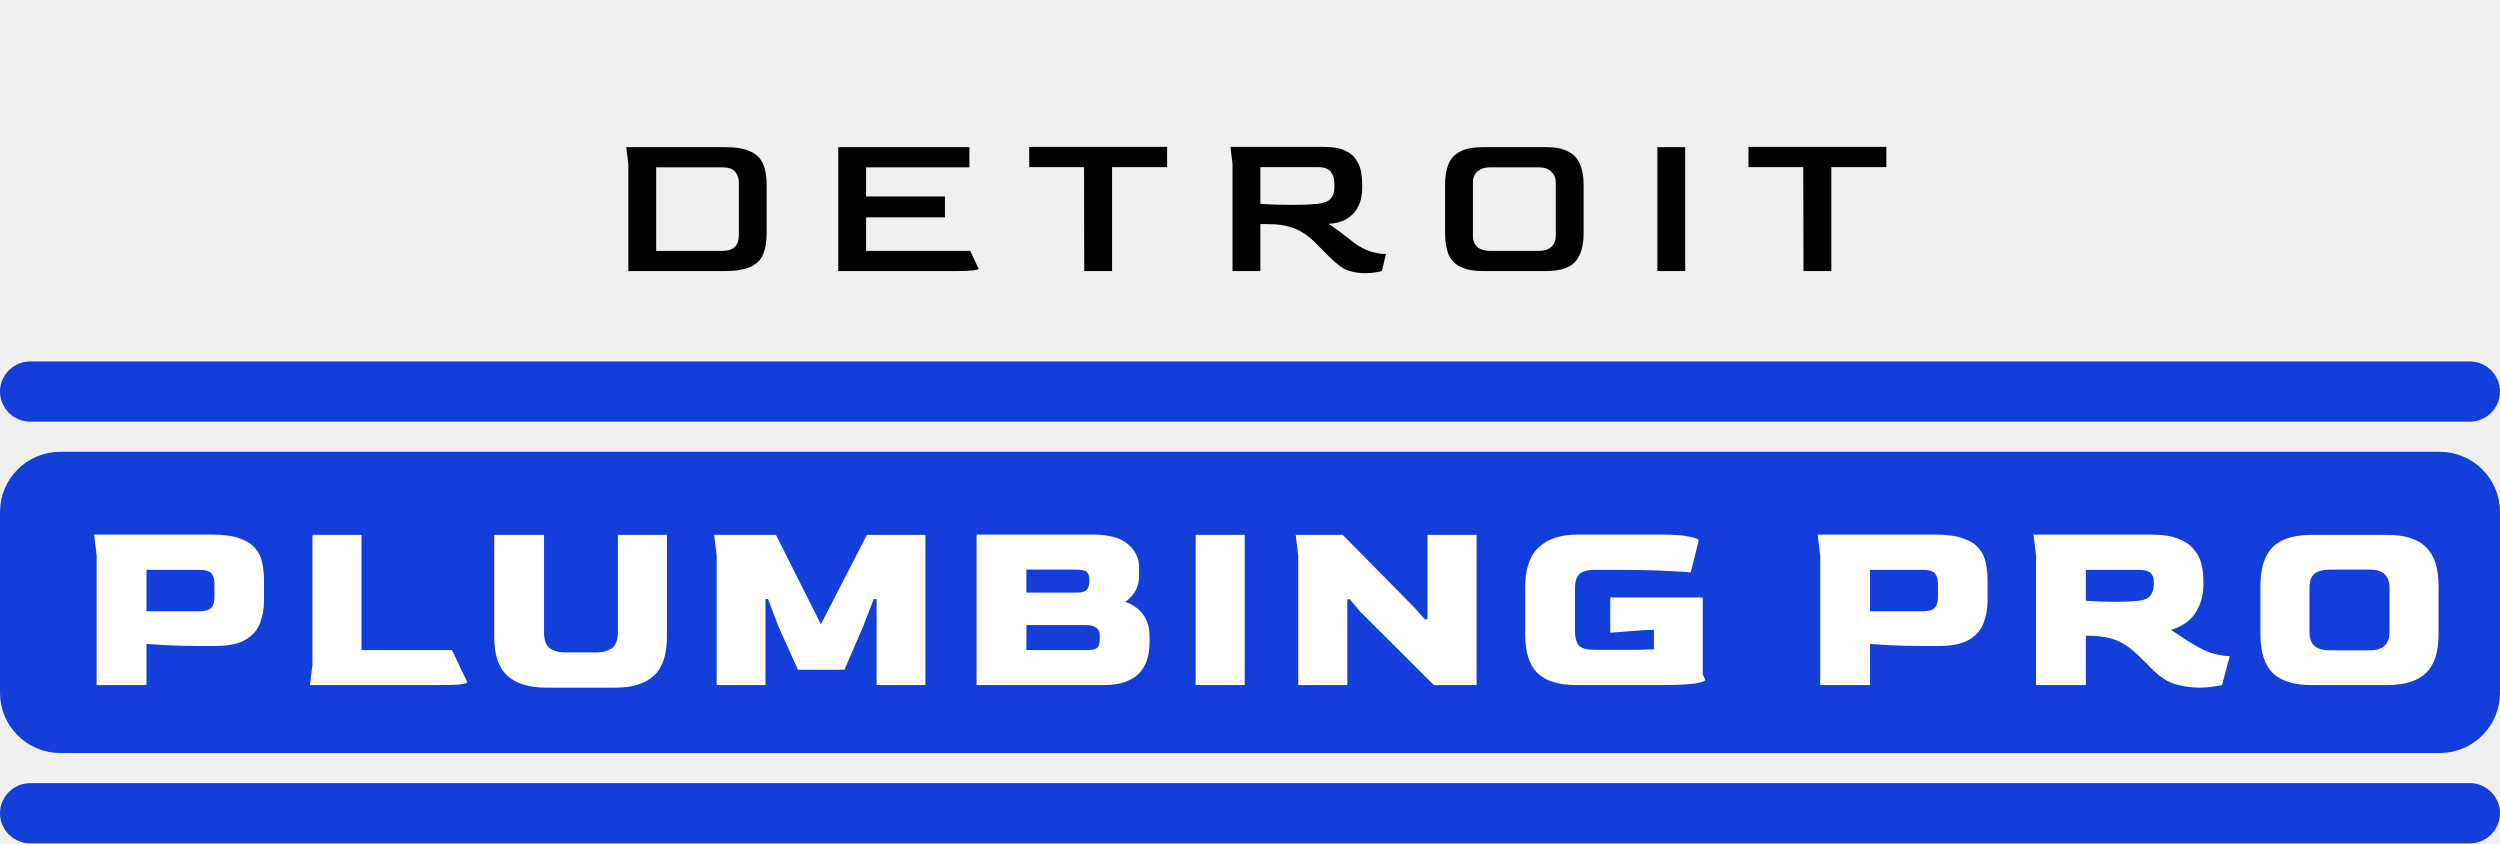
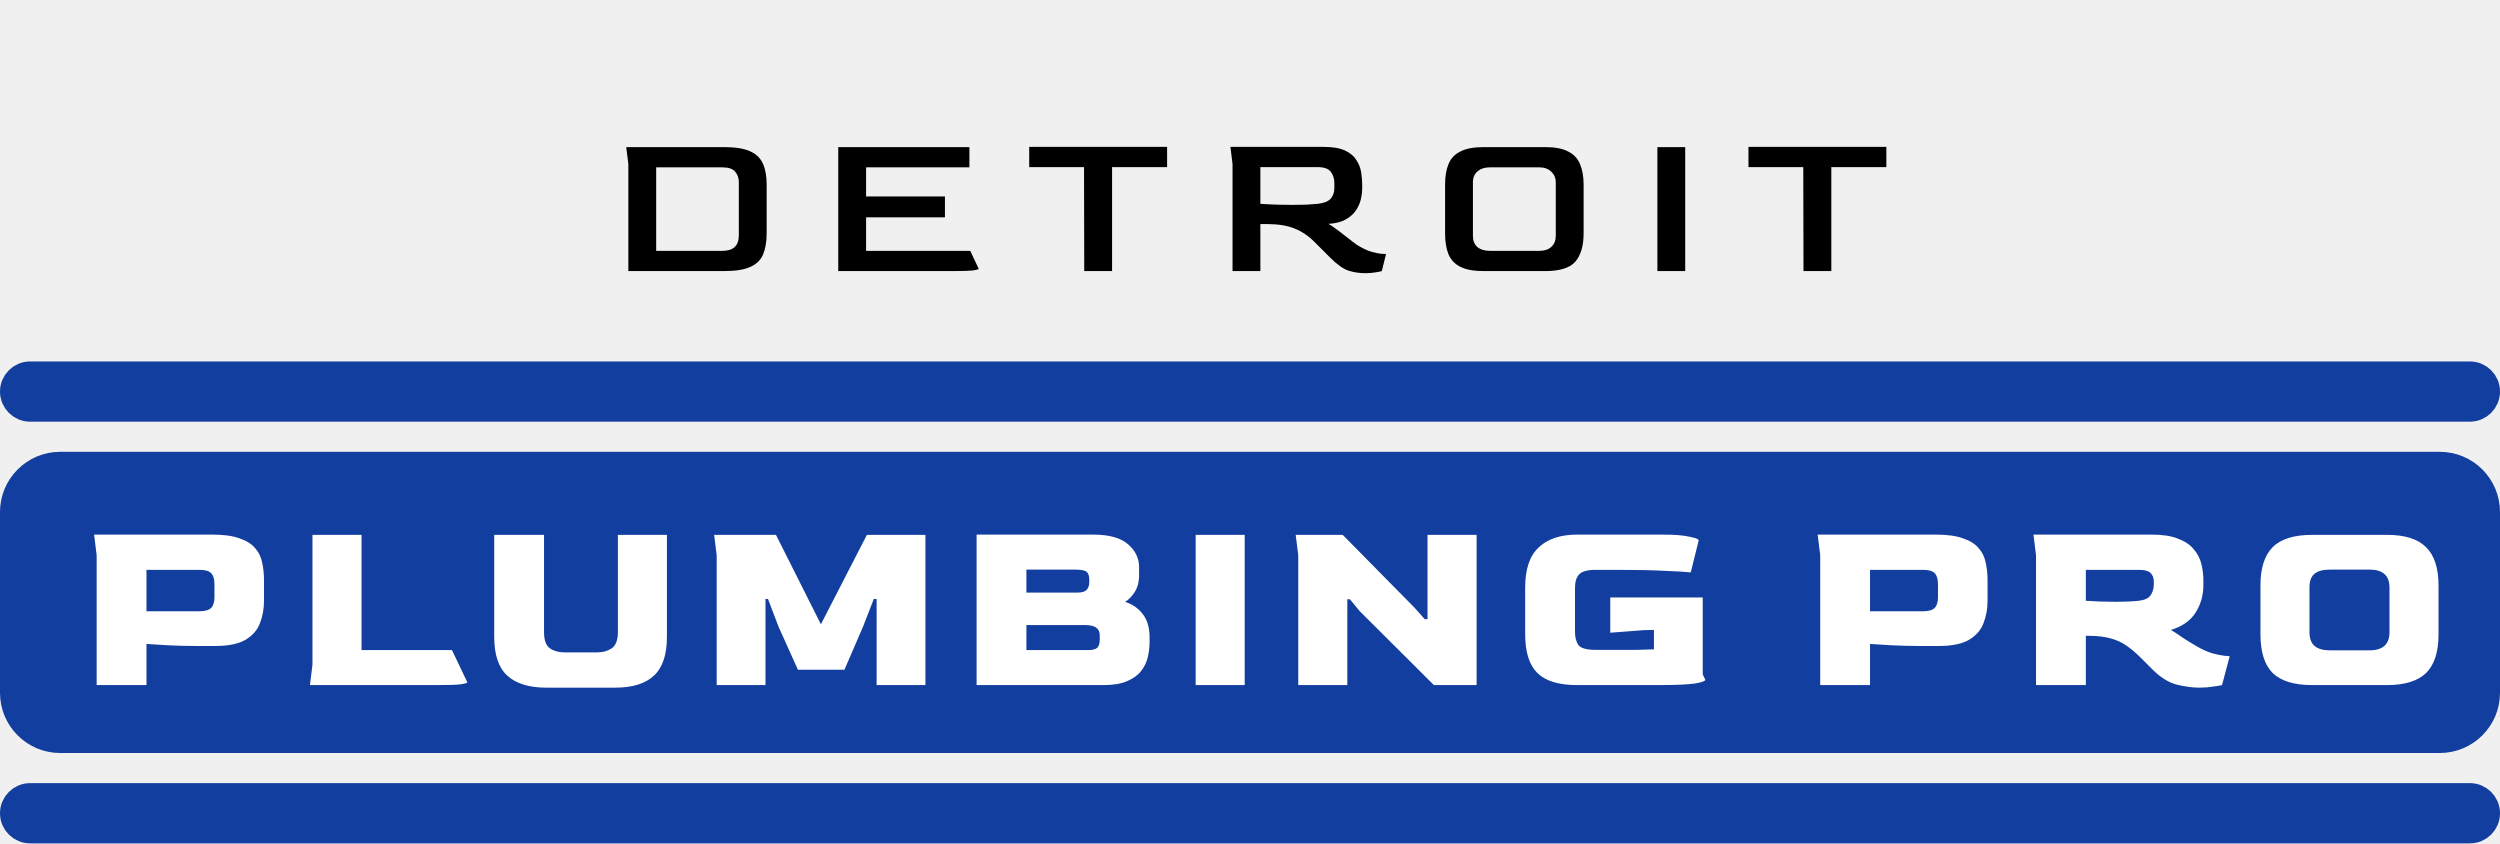
<svg xmlns="http://www.w3.org/2000/svg" width="83" height="28" viewBox="0 0 83 28" fill="none">
  <path d="M20.861 9V5.444L20.791 4.884H24.039C24.417 4.884 24.706 4.931 24.907 5.024C25.112 5.117 25.254 5.257 25.334 5.444C25.413 5.626 25.453 5.855 25.453 6.13V7.747C25.453 8.027 25.413 8.26 25.334 8.447C25.259 8.629 25.119 8.767 24.914 8.86C24.713 8.953 24.421 9 24.039 9H20.861ZM21.785 8.328H23.983C24.342 8.328 24.524 8.162 24.529 7.831V6.046C24.529 5.911 24.489 5.796 24.41 5.703C24.33 5.605 24.188 5.556 23.983 5.556H21.785V8.328ZM27.83 9V4.884H32.184V5.556H28.754V6.522H31.372V7.215H28.754V8.328H32.212L32.492 8.923C32.492 8.942 32.429 8.96 32.303 8.979C32.177 8.993 31.96 9 31.652 9H27.83ZM35.997 9L35.99 5.549H34.17V4.877H38.748V5.549H36.921V9H35.997ZM45.323 9.07C45.136 9.07 44.952 9.042 44.77 8.986C44.593 8.925 44.39 8.781 44.161 8.552L43.657 8.048C43.452 7.838 43.225 7.684 42.978 7.586C42.735 7.488 42.43 7.439 42.061 7.439H41.844V9H40.92V5.444L40.85 4.877H43.951C44.25 4.877 44.483 4.917 44.651 4.996C44.824 5.075 44.95 5.18 45.029 5.311C45.113 5.437 45.167 5.572 45.19 5.717C45.213 5.862 45.225 5.999 45.225 6.13V6.263C45.225 6.366 45.211 6.48 45.183 6.606C45.155 6.732 45.101 6.856 45.022 6.977C44.943 7.098 44.828 7.201 44.679 7.285C44.534 7.369 44.343 7.418 44.105 7.432C44.166 7.465 44.243 7.516 44.336 7.586C44.429 7.651 44.525 7.724 44.623 7.803C44.726 7.882 44.819 7.955 44.903 8.02C44.987 8.085 45.052 8.132 45.099 8.16C45.267 8.258 45.416 8.326 45.547 8.363C45.678 8.4 45.785 8.421 45.869 8.426C45.953 8.431 46.002 8.433 46.016 8.433L45.876 9C45.834 9.014 45.764 9.028 45.666 9.042C45.568 9.061 45.454 9.07 45.323 9.07ZM42.894 6.802C43.071 6.802 43.23 6.8 43.37 6.795C43.51 6.786 43.636 6.776 43.748 6.767C43.953 6.744 44.096 6.688 44.175 6.599C44.259 6.506 44.301 6.387 44.301 6.242V6.081C44.301 5.932 44.261 5.806 44.182 5.703C44.103 5.6 43.96 5.549 43.755 5.549H41.844V6.767C42.049 6.781 42.238 6.79 42.411 6.795C42.584 6.8 42.745 6.802 42.894 6.802ZM49.258 9C48.931 9 48.675 8.953 48.488 8.86C48.301 8.767 48.168 8.627 48.089 8.44C48.014 8.253 47.977 8.022 47.977 7.747V6.13C47.977 5.859 48.014 5.633 48.089 5.451C48.164 5.264 48.294 5.124 48.481 5.031C48.668 4.933 48.927 4.884 49.258 4.884H51.302C51.629 4.884 51.883 4.933 52.065 5.031C52.252 5.124 52.382 5.264 52.457 5.451C52.536 5.633 52.576 5.859 52.576 6.13V7.747C52.576 8.158 52.485 8.47 52.303 8.685C52.121 8.895 51.787 9 51.302 9H49.258ZM49.461 8.328H51.106C51.279 8.328 51.412 8.284 51.505 8.195C51.603 8.106 51.652 7.985 51.652 7.831V6.046C51.652 5.911 51.603 5.796 51.505 5.703C51.407 5.605 51.274 5.556 51.106 5.556H49.461C49.293 5.556 49.158 5.6 49.055 5.689C48.952 5.778 48.901 5.897 48.901 6.046V7.831C48.901 7.99 48.95 8.113 49.048 8.202C49.151 8.286 49.288 8.328 49.461 8.328ZM55.025 9V4.884H55.949V9H55.025ZM59.876 9L59.869 5.549H58.049V4.877H62.627V5.549H60.8V9H59.876Z" fill="black" />
-   <rect x="0.5" y="15.5" width="82" height="9" rx="1.5" fill="#133ED9" stroke="#133ED9" />
-   <rect x="0.5" y="12.5" width="82" height="1" rx="0.5" fill="#133ED9" stroke="#133ED9" />
-   <rect x="0.5" y="26.5" width="82" height="1" rx="0.5" fill="#133ED9" stroke="#133ED9" />
+   <rect x="0.5" y="15.5" width="82" height="9" rx="1.5" fill="#113E9F" stroke="#113E9F" />
+   <rect x="0.5" y="12.5" width="82" height="1" rx="0.5" fill="#113E9F" stroke="#113E9F" />
+   <rect x="0.5" y="26.5" width="82" height="1" rx="0.5" fill="#113E9F" stroke="#113E9F" />
  <path d="M3.209 22.745V18.436L3.124 17.749H7.052C7.431 17.749 7.733 17.791 7.96 17.876C8.191 17.955 8.364 18.066 8.477 18.207C8.596 18.343 8.672 18.504 8.706 18.69C8.746 18.871 8.765 19.064 8.765 19.267V19.937C8.765 20.209 8.72 20.46 8.63 20.692C8.545 20.919 8.384 21.102 8.146 21.244C7.914 21.379 7.578 21.447 7.137 21.447H6.551C6.195 21.447 5.862 21.439 5.551 21.422C5.245 21.405 5.016 21.391 4.863 21.379V22.745H3.209ZM4.863 20.294H6.619C6.806 20.294 6.936 20.257 7.01 20.183C7.083 20.11 7.12 19.991 7.12 19.827V19.395C7.12 19.23 7.086 19.112 7.018 19.038C6.95 18.959 6.82 18.919 6.628 18.919H4.863V20.294ZM10.29 22.745L10.374 22.067V17.757H12.003V21.583H15.006L15.515 22.652C15.515 22.674 15.439 22.697 15.286 22.72C15.133 22.737 14.87 22.745 14.497 22.745H10.29ZM18.13 22.83C17.564 22.83 17.135 22.697 16.841 22.431C16.552 22.166 16.408 21.736 16.408 21.142V17.757H18.062V20.989C18.062 21.255 18.127 21.433 18.257 21.524C18.387 21.614 18.549 21.659 18.741 21.659H19.835C20.016 21.659 20.174 21.614 20.31 21.524C20.446 21.427 20.514 21.249 20.514 20.989V17.757H22.142V21.142C22.142 21.736 21.998 22.166 21.71 22.431C21.427 22.697 21 22.83 20.429 22.83H18.13ZM23.794 22.745V18.436L23.709 17.757H25.762L27.254 20.726L28.781 17.757H30.724V22.745H29.104V19.887H29.01L28.654 20.803L28.035 22.236H26.491L25.846 20.803L25.498 19.887H25.414V22.745H23.794ZM32.423 22.745V17.749H36.291C36.822 17.749 37.21 17.856 37.453 18.071C37.696 18.28 37.818 18.535 37.818 18.835V19.089C37.818 19.321 37.767 19.513 37.665 19.666C37.569 19.813 37.464 19.918 37.351 19.98C37.6 20.059 37.798 20.198 37.945 20.395C38.092 20.588 38.166 20.842 38.166 21.159V21.312C38.166 21.481 38.146 21.651 38.106 21.82C38.067 21.99 37.99 22.146 37.877 22.287C37.77 22.423 37.614 22.533 37.411 22.618C37.213 22.703 36.953 22.745 36.63 22.745H32.423ZM34.077 19.674H35.773C35.92 19.674 36.022 19.643 36.079 19.581C36.135 19.519 36.164 19.434 36.164 19.327V19.242C36.164 19.123 36.135 19.038 36.079 18.987C36.022 18.936 35.895 18.911 35.697 18.911H34.077V19.674ZM34.077 21.583H36.121C36.268 21.583 36.37 21.558 36.427 21.507C36.483 21.45 36.511 21.363 36.511 21.244V21.091C36.511 20.984 36.475 20.902 36.401 20.845C36.328 20.783 36.2 20.752 36.02 20.752H34.077V21.583ZM39.696 22.745V17.757H41.324V22.745H39.696ZM43.102 22.745V18.436L43.017 17.757H44.578L46.97 20.183L47.301 20.557H47.394V17.757H49.023V22.745H47.606L45.146 20.294L44.816 19.895H44.731V22.745H43.102ZM52.358 22.745C51.753 22.745 51.315 22.612 51.043 22.346C50.772 22.081 50.636 21.651 50.636 21.057V19.505C50.636 18.894 50.786 18.45 51.086 18.173C51.385 17.89 51.809 17.749 52.358 17.749H55.191C55.581 17.749 55.878 17.771 56.082 17.817C56.291 17.856 56.396 17.899 56.396 17.944L56.133 19.004C55.991 18.987 55.714 18.97 55.301 18.953C54.894 18.931 54.38 18.919 53.758 18.919H52.969C52.703 18.919 52.522 18.97 52.426 19.072C52.335 19.168 52.29 19.318 52.29 19.522V20.972C52.29 21.165 52.33 21.314 52.409 21.422C52.494 21.524 52.68 21.575 52.969 21.575H53.656C53.916 21.575 54.151 21.575 54.36 21.575C54.569 21.569 54.753 21.563 54.911 21.558V20.913L54.572 20.921L53.461 21.006V19.836H56.531V22.389L56.616 22.567C56.616 22.612 56.497 22.655 56.26 22.694C56.022 22.728 55.621 22.745 55.055 22.745H52.358ZM60.431 22.745V18.436L60.346 17.749H64.273C64.652 17.749 64.955 17.791 65.181 17.876C65.413 17.955 65.585 18.066 65.698 18.207C65.817 18.343 65.893 18.504 65.927 18.69C65.967 18.871 65.987 19.064 65.987 19.267V19.937C65.987 20.209 65.942 20.46 65.851 20.692C65.766 20.919 65.605 21.102 65.368 21.244C65.136 21.379 64.799 21.447 64.358 21.447H63.773C63.416 21.447 63.083 21.439 62.772 21.422C62.467 21.405 62.237 21.391 62.085 21.379V22.745H60.431ZM62.085 20.294H63.841C64.027 20.294 64.157 20.257 64.231 20.183C64.304 20.11 64.341 19.991 64.341 19.827V19.395C64.341 19.23 64.307 19.112 64.239 19.038C64.171 18.959 64.041 18.919 63.849 18.919H62.085V20.294ZM73.016 22.83C72.79 22.83 72.538 22.796 72.261 22.728C71.984 22.655 71.71 22.479 71.438 22.202L71.082 21.846C70.912 21.676 70.749 21.538 70.59 21.43C70.438 21.323 70.262 21.244 70.064 21.193C69.866 21.136 69.618 21.108 69.318 21.108H69.25V22.745H67.596V18.436L67.511 17.749H71.438C71.8 17.749 72.092 17.794 72.312 17.885C72.538 17.969 72.711 18.085 72.829 18.232C72.954 18.374 73.039 18.535 73.084 18.716C73.129 18.897 73.152 19.081 73.152 19.267V19.428C73.152 19.768 73.064 20.073 72.889 20.345C72.719 20.61 72.448 20.8 72.075 20.913C72.216 20.998 72.349 21.085 72.473 21.176C72.603 21.261 72.75 21.351 72.914 21.447C73.101 21.555 73.273 21.634 73.432 21.685C73.596 21.73 73.731 21.758 73.839 21.77C73.946 21.781 74.009 21.787 74.026 21.787L73.771 22.745C73.703 22.762 73.599 22.779 73.457 22.796C73.322 22.819 73.174 22.83 73.016 22.83ZM70.234 19.98C70.375 19.98 70.511 19.977 70.641 19.971C70.777 19.966 70.898 19.957 71.006 19.946C71.198 19.923 71.328 19.864 71.396 19.768C71.469 19.666 71.506 19.544 71.506 19.403V19.31C71.506 19.185 71.469 19.089 71.396 19.021C71.328 18.953 71.201 18.919 71.014 18.919H69.25V19.946C69.391 19.951 69.547 19.96 69.716 19.971C69.886 19.977 70.059 19.98 70.234 19.98ZM76.769 22.745C76.169 22.745 75.731 22.612 75.454 22.346C75.183 22.075 75.047 21.645 75.047 21.057V19.437C75.047 18.86 75.183 18.436 75.454 18.165C75.725 17.893 76.164 17.757 76.769 17.757H79.246C79.84 17.757 80.272 17.893 80.544 18.165C80.821 18.436 80.959 18.86 80.959 19.437V21.057C80.959 21.645 80.821 22.075 80.544 22.346C80.266 22.612 79.834 22.745 79.246 22.745H76.769ZM77.354 21.591H78.669C79.11 21.591 79.331 21.391 79.331 20.989V19.505C79.331 19.109 79.11 18.911 78.669 18.911H77.354C77.128 18.911 76.958 18.956 76.845 19.047C76.732 19.137 76.675 19.29 76.675 19.505V20.989C76.675 21.198 76.732 21.351 76.845 21.447C76.958 21.543 77.128 21.591 77.354 21.591Z" fill="white" />
</svg>
